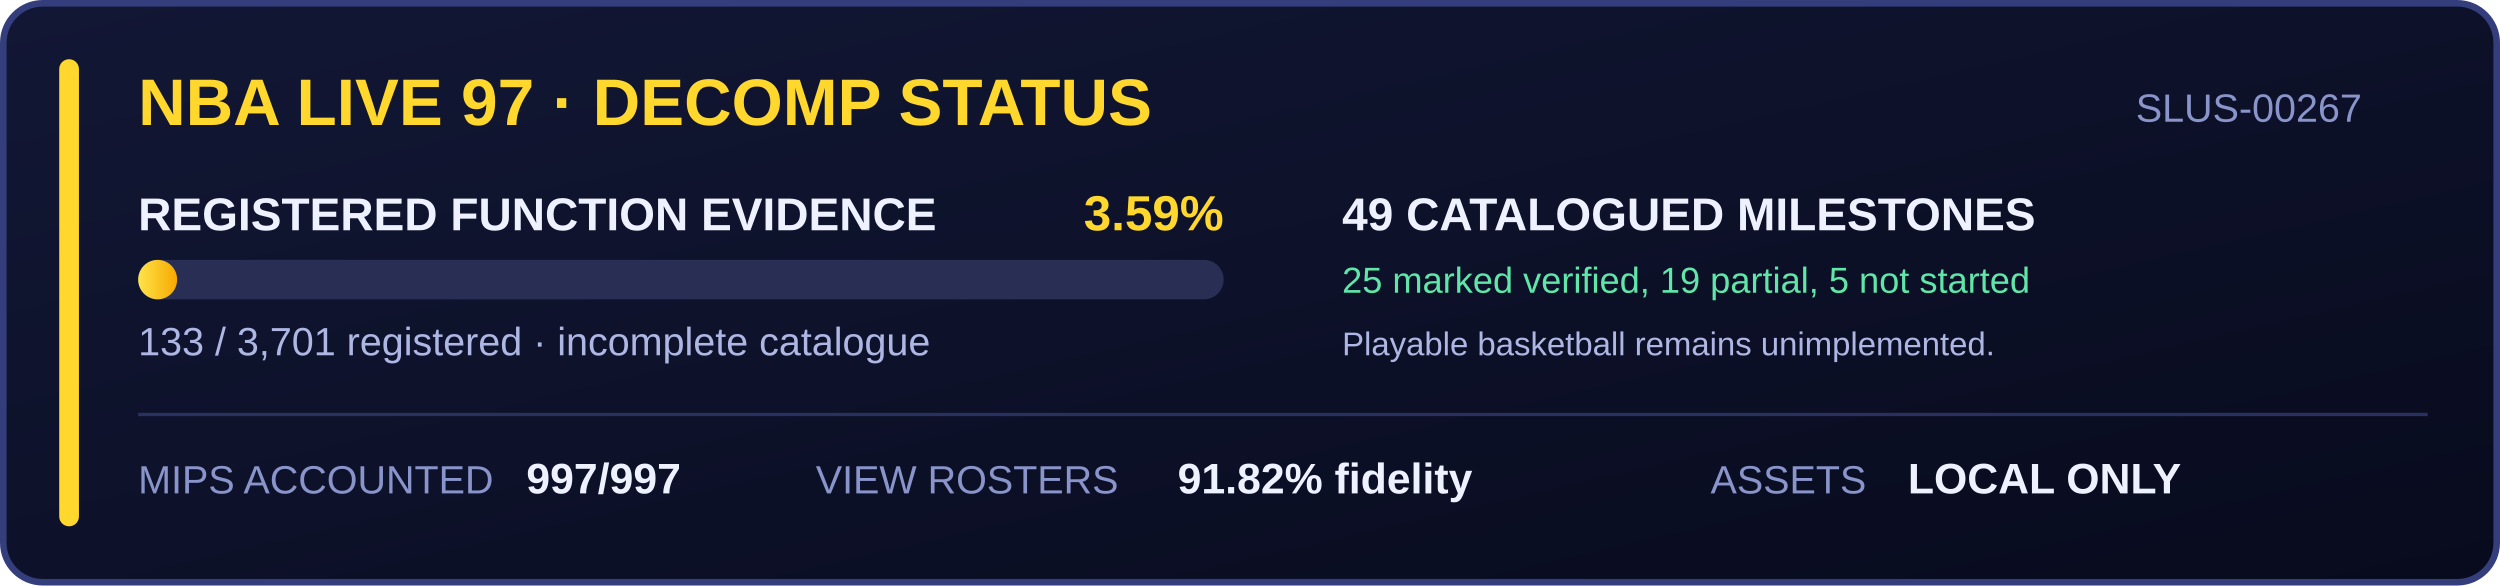
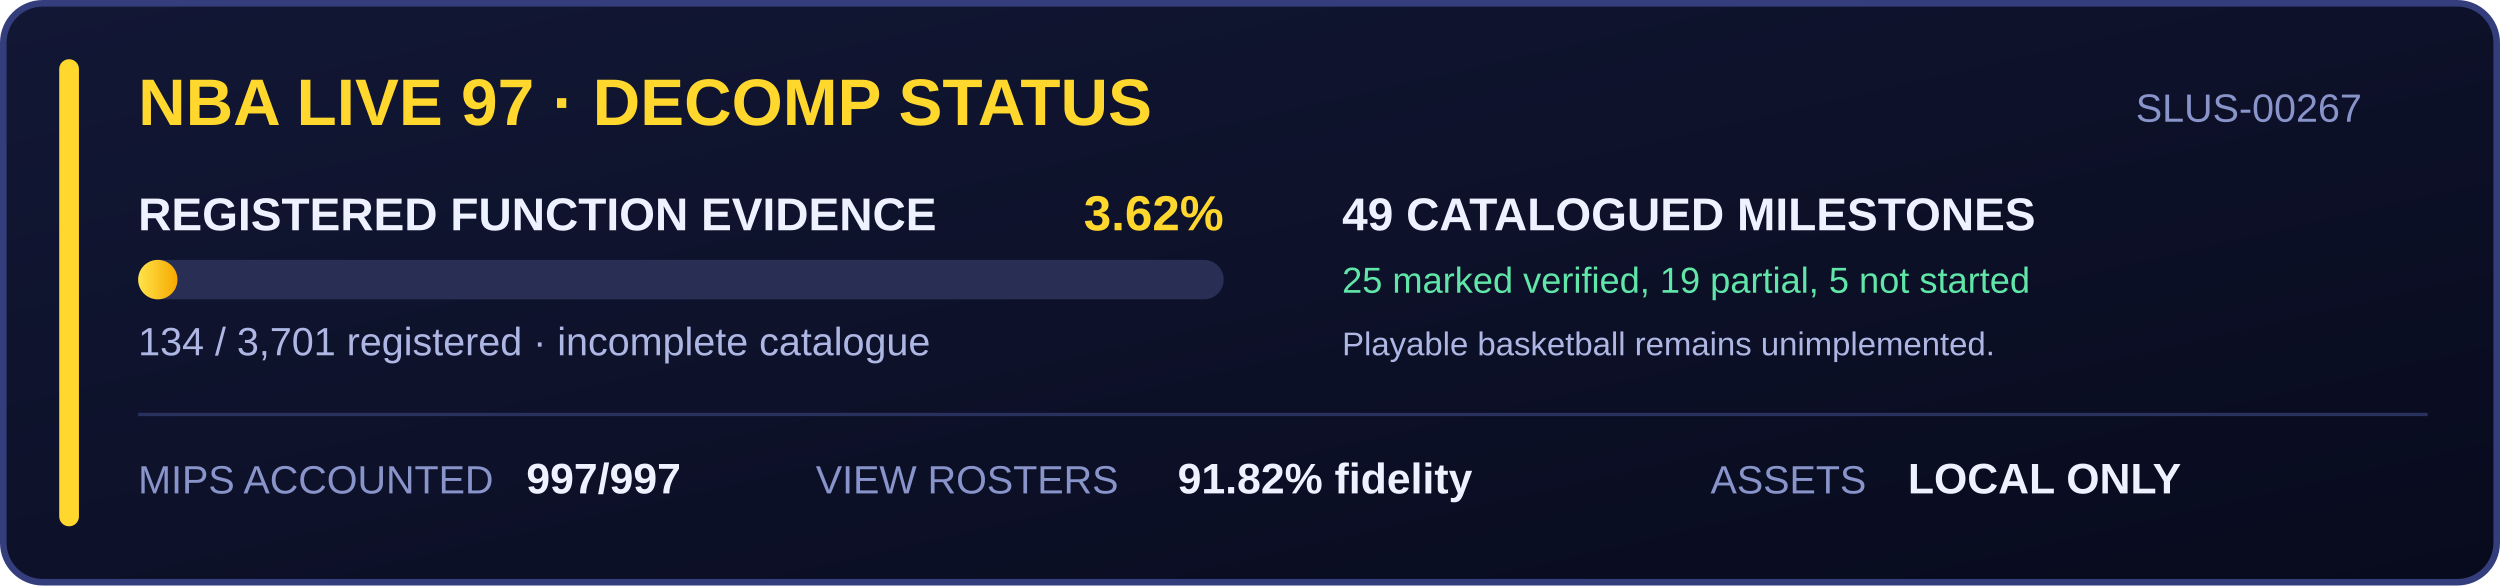
<svg xmlns="http://www.w3.org/2000/svg" width="760" height="178" viewBox="0 0 760 178" role="img" aria-labelledby="title desc">
  <defs>
    <linearGradient id="panel" x1="0" y1="0" x2="1" y2="1">
      <stop stop-color="#121735" />
      <stop offset="1" stop-color="#080b1d" />
    </linearGradient>
    <linearGradient id="gold" x1="0" y1="0" x2="1" y2="0">
      <stop stop-color="#ffe44a" />
      <stop offset="1" stop-color="#f6a800" />
    </linearGradient>
  </defs>
  <rect x="1" y="1" width="758" height="176" rx="12" fill="url(#panel)" stroke="#343e7d" stroke-width="2" />
  <rect x="18" y="18" width="6" height="142" rx="3" fill="#ffd72d" />
  <g font-family="Segoe UI, Arial, sans-serif">
    <text x="42" y="38" fill="#ffd72d" font-size="20" font-weight="700">NBA LIVE 97 · DECOMP STATUS</text>
    <text x="718" y="37" fill="#8994ca" font-size="12" text-anchor="end">SLUS-00267</text>
    <text x="42" y="70" fill="#eef1ff" font-size="14" font-weight="600">REGISTERED FUNCTION EVIDENCE</text>
-     <text x="372" y="70" fill="#ffd72d" font-size="15" font-weight="700" text-anchor="end">3.59%</text>
+     <text x="372" y="70" fill="#ffd72d" font-size="15" font-weight="700" text-anchor="end">3.62%</text>
    <rect x="42" y="79" width="330" height="12" rx="6" fill="#282e54" />
-     <rect x="42" y="79" width="11.85" height="12" rx="6" fill="url(#gold)" />
-     <text x="42" y="108" fill="#aeb7e4" font-size="12">133 / 3,701 registered · incomplete catalogue</text>
+     <rect x="42" y="79" width="11.95" height="12" rx="6" fill="url(#gold)" />
+     <text x="42" y="108" fill="#aeb7e4" font-size="12">134 / 3,701 registered · incomplete catalogue</text>
    <text x="408" y="70" fill="#eef1ff" font-size="14" font-weight="600">49 CATALOGUED MILESTONES</text>
    <text x="408" y="89" fill="#60e6a8" font-size="11">25 marked verified, 19 partial, 5 not started</text>
    <text x="408" y="108" fill="#aeb7e4" font-size="10">Playable basketball remains unimplemented.</text>
    <line x1="42" y1="126" x2="738" y2="126" stroke="#29315f" />
    <text x="42" y="150" fill="#8994ca" font-size="12">MIPS ACCOUNTED</text>
    <text x="160" y="150" fill="#eef1ff" font-size="13" font-weight="700">997/997</text>
    <text x="248" y="150" fill="#8994ca" font-size="12">VIEW ROSTERS</text>
    <text x="358" y="150" fill="#eef1ff" font-size="13" font-weight="700">91.82% fidelity</text>
    <text x="520" y="150" fill="#8994ca" font-size="12">ASSETS</text>
    <text x="580" y="150" fill="#eef1ff" font-size="13" font-weight="700">LOCAL ONLY</text>
  </g>
</svg>
